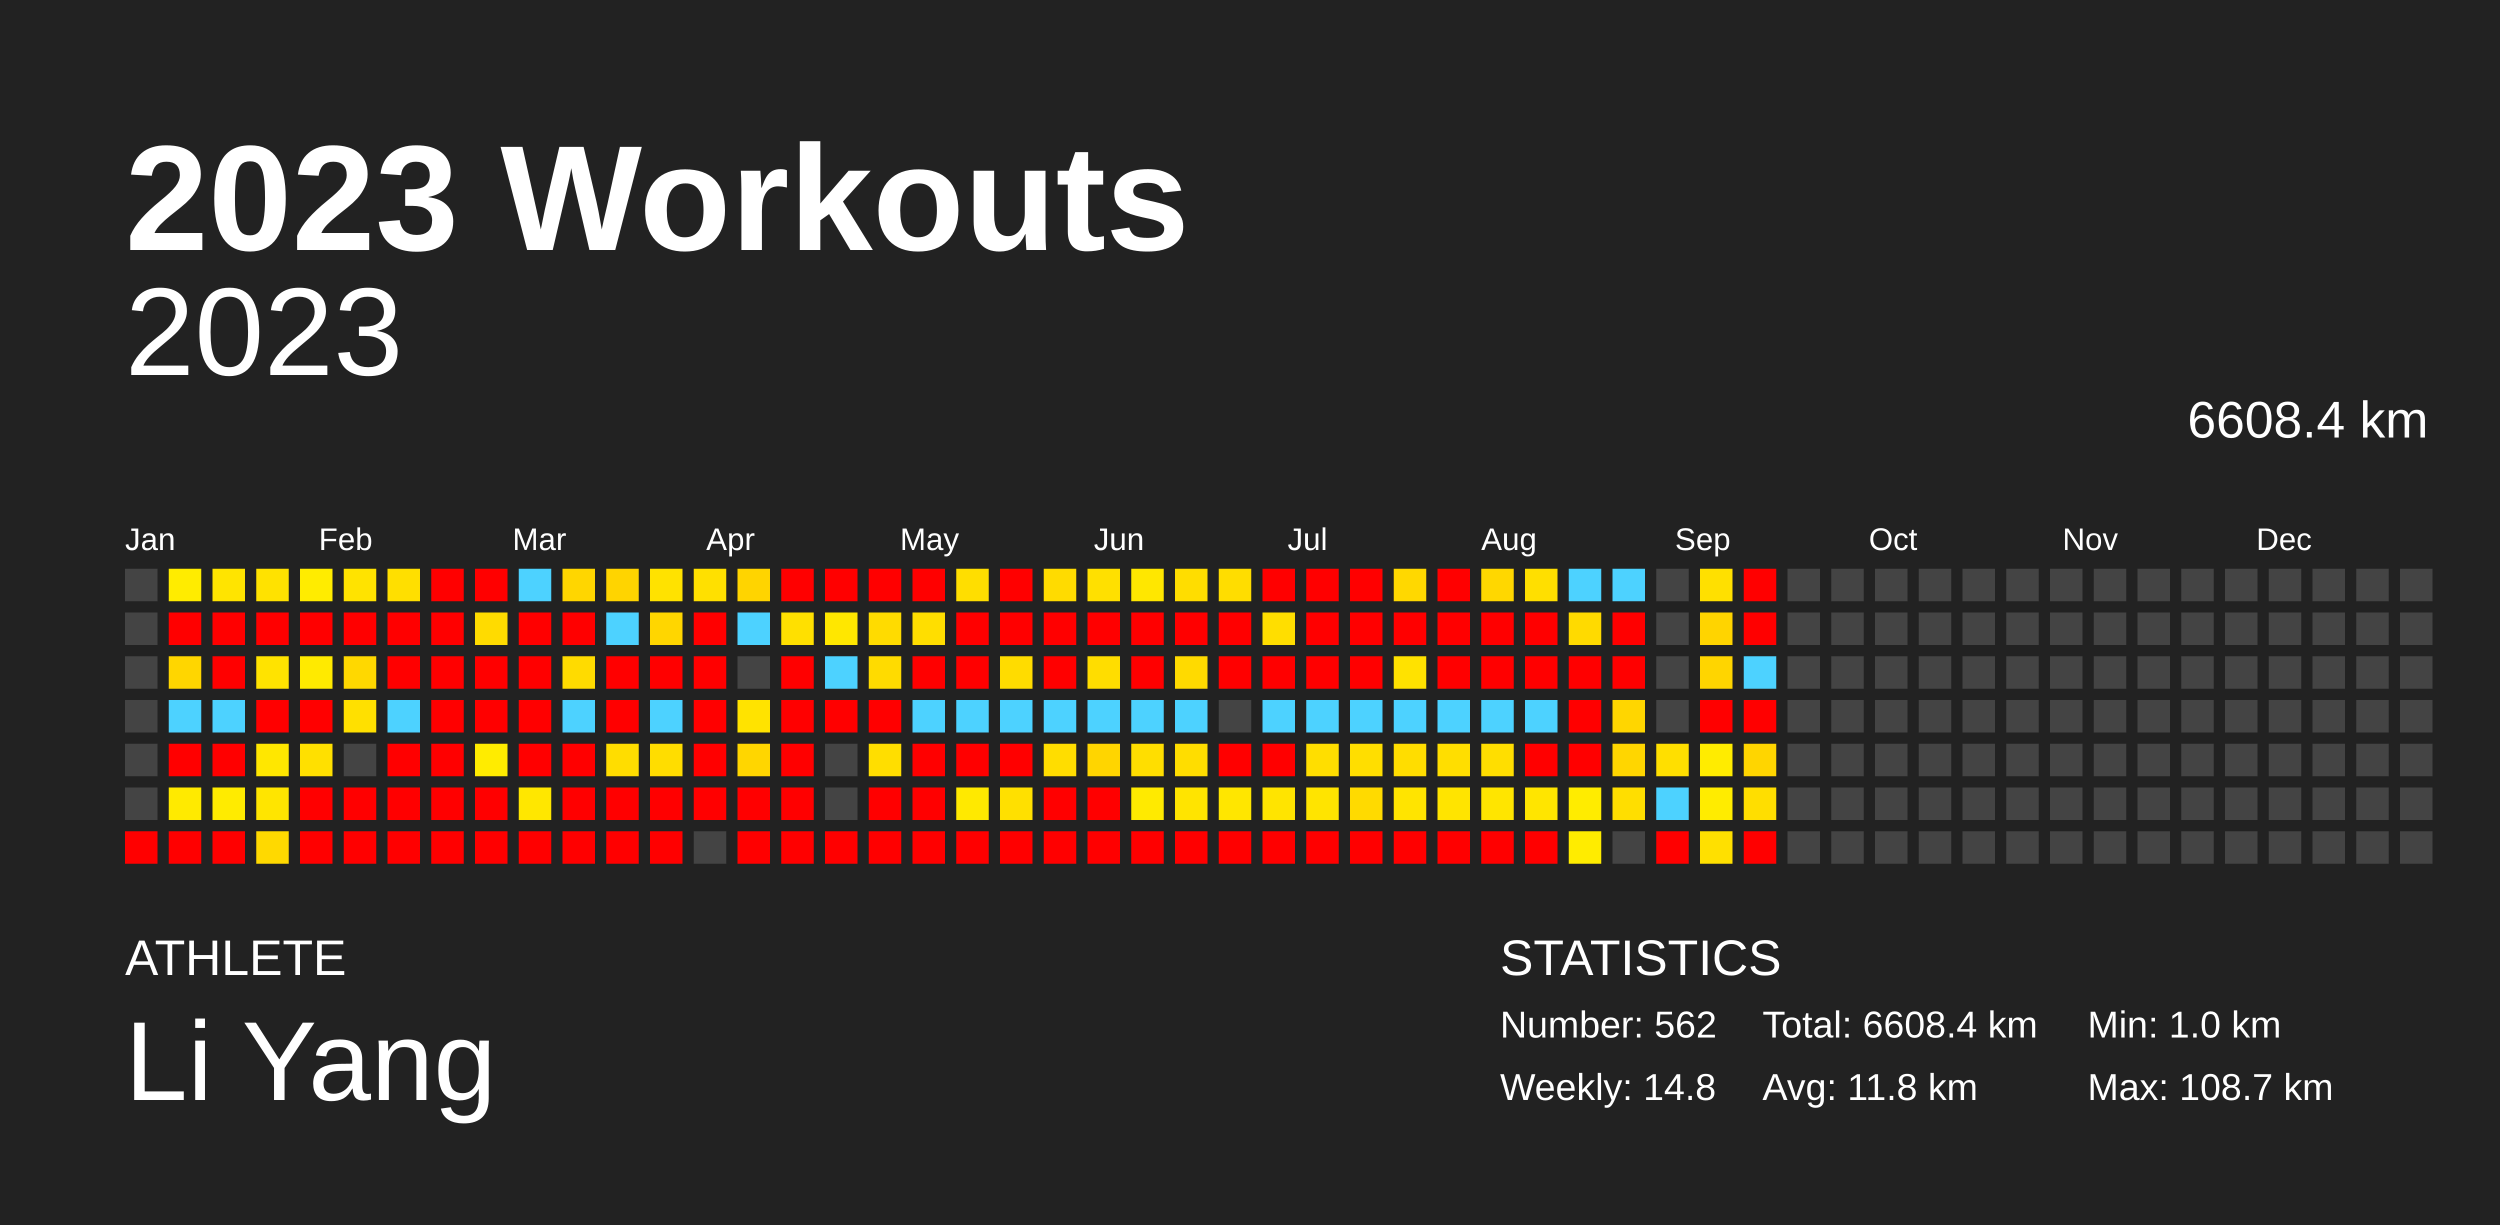
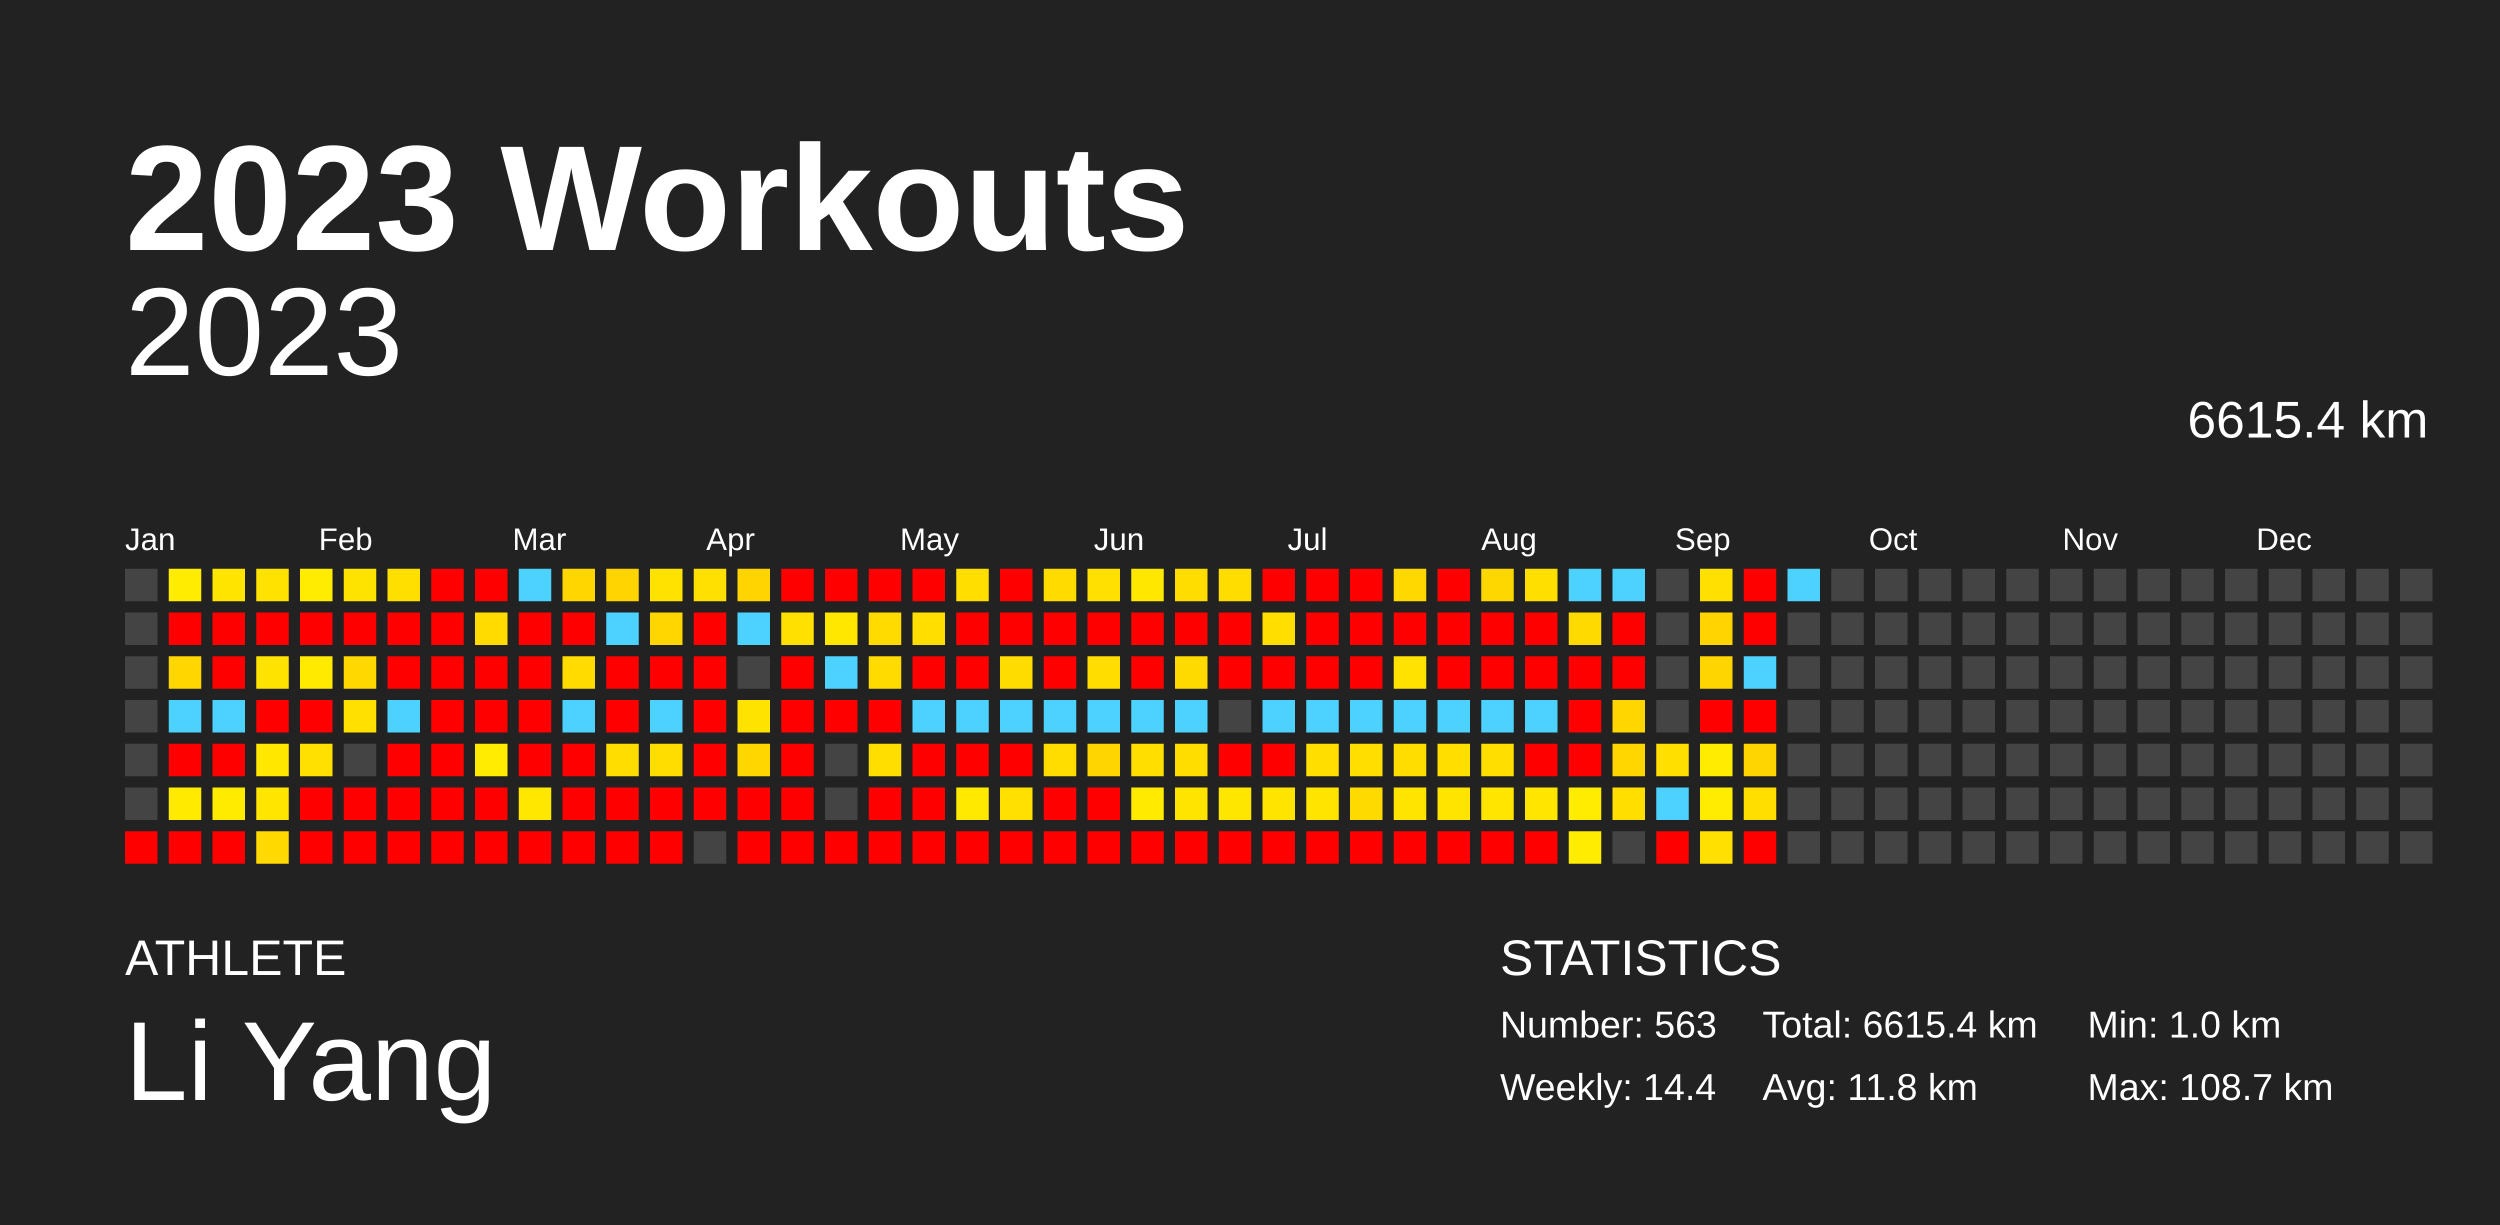
<svg xmlns="http://www.w3.org/2000/svg" baseProfile="full" height="98mm" version="1.1" viewBox="0,0,200,98" width="200mm">
  <defs />
  <rect fill="#222222" height="98" width="200" x="0" y="0" />
  <text fill="#FFFFFF" style="font-size:12px; font-family:Arial; font-weight:bold;" x="10" y="20">2023 Workouts</text>
  <text fill="#FFFFFF" style="font-size:4px; font-family:Arial" x="10" y="78">ATHLETE</text>
  <text fill="#FFFFFF" style="font-size:9px; font-family:Arial" x="10" y="88">Li Yang</text>
  <text fill="#FFFFFF" style="font-size:4px; font-family:Arial" x="120" y="78">STATISTICS</text>
-   <text fill="#FFFFFF" style="font-size:3px; font-family:Arial" x="120" y="83">Number: 562</text>
-   <text fill="#FFFFFF" style="font-size:3px; font-family:Arial" x="120" y="88">Weekly: 14.8</text>
-   <text fill="#FFFFFF" style="font-size:3px; font-family:Arial" x="141" y="83">Total: 6608.4 km</text>
+   <text fill="#FFFFFF" style="font-size:3px; font-family:Arial" x="120" y="83">Number: 563</text>
+   <text fill="#FFFFFF" style="font-size:3px; font-family:Arial" x="120" y="88">Weekly: 14.4</text>
+   <text fill="#FFFFFF" style="font-size:3px; font-family:Arial" x="141" y="83">Total: 6615.4 km</text>
  <text fill="#FFFFFF" style="font-size:3px; font-family:Arial" x="141" y="88">Avg: 11.8 km</text>
  <text fill="#FFFFFF" style="font-size:3px; font-family:Arial" x="167" y="83">Min: 1.0 km</text>
  <text fill="#FFFFFF" style="font-size:3px; font-family:Arial" x="167" y="88">Max: 108.7 km</text>
  <text alignment-baseline="hanging" fill="#FFFFFF" style="font-size:10.0px; font-family:Arial;" x="10" y="30">2023</text>
-   <text alignment-baseline="hanging" fill="#FFFFFF" style="font-size:4.125px; font-family:Arial;" x="175" y="35">6608.4 km</text>
+   <text alignment-baseline="hanging" fill="#FFFFFF" style="font-size:4.125px; font-family:Arial;" x="175" y="35">6615.4 km</text>
  <text fill="#FFFFFF" style="font-size:2.5px; font-family:Arial" x="10.0" y="44">Jan</text>
  <text fill="#FFFFFF" style="font-size:2.5px; font-family:Arial" x="25.5" y="44">Feb</text>
  <text fill="#FFFFFF" style="font-size:2.5px; font-family:Arial" x="41.0" y="44">Mar</text>
  <text fill="#FFFFFF" style="font-size:2.5px; font-family:Arial" x="56.5" y="44">Apr</text>
  <text fill="#FFFFFF" style="font-size:2.5px; font-family:Arial" x="72.0" y="44">May</text>
  <text fill="#FFFFFF" style="font-size:2.5px; font-family:Arial" x="87.5" y="44">Jun</text>
  <text fill="#FFFFFF" style="font-size:2.5px; font-family:Arial" x="103.0" y="44">Jul</text>
  <text fill="#FFFFFF" style="font-size:2.5px; font-family:Arial" x="118.5" y="44">Aug</text>
  <text fill="#FFFFFF" style="font-size:2.5px; font-family:Arial" x="134.0" y="44">Sep</text>
  <text fill="#FFFFFF" style="font-size:2.5px; font-family:Arial" x="149.5" y="44">Oct</text>
  <text fill="#FFFFFF" style="font-size:2.5px; font-family:Arial" x="165.0" y="44">Nov</text>
  <text fill="#FFFFFF" style="font-size:2.5px; font-family:Arial" x="180.5" y="44">Dec</text>
  <rect fill="#444444" height="2.6" width="2.6" x="10.0" y="45.5" />
  <rect fill="#444444" height="2.6" width="2.6" x="10.0" y="49.0" />
  <rect fill="#444444" height="2.6" width="2.6" x="10.0" y="52.5" />
  <rect fill="#444444" height="2.6" width="2.6" x="10.0" y="56.0" />
  <rect fill="#444444" height="2.6" width="2.6" x="10.0" y="59.5" />
  <rect fill="#444444" height="2.6" width="2.6" x="10.0" y="63.0" />
  <rect fill="red" height="2.6" width="2.6" x="10.0" y="66.5" />
  <rect fill="#ffec00" height="2.6" width="2.6" x="13.5" y="45.5" />
  <rect fill="red" height="2.6" width="2.6" x="13.5" y="49.0" />
  <rect fill="#ffd600" height="2.6" width="2.6" x="13.5" y="52.5" />
  <rect fill="#4dd2ff" height="2.6" width="2.6" x="13.5" y="56.0" />
  <rect fill="red" height="2.6" width="2.6" x="13.5" y="59.5" />
  <rect fill="#ffea00" height="2.6" width="2.6" x="13.5" y="63.0" />
  <rect fill="red" height="2.6" width="2.6" x="13.5" y="66.5" />
  <rect fill="#ffe400" height="2.6" width="2.6" x="17.0" y="45.5" />
  <rect fill="red" height="2.6" width="2.6" x="17.0" y="49.0" />
  <rect fill="red" height="2.6" width="2.6" x="17.0" y="52.5" />
  <rect fill="#4dd2ff" height="2.6" width="2.6" x="17.0" y="56.0" />
  <rect fill="red" height="2.6" width="2.6" x="17.0" y="59.5" />
  <rect fill="#ffeb00" height="2.6" width="2.6" x="17.0" y="63.0" />
  <rect fill="red" height="2.6" width="2.6" x="17.0" y="66.5" />
  <rect fill="#ffe200" height="2.6" width="2.6" x="20.5" y="45.5" />
  <rect fill="red" height="2.6" width="2.6" x="20.5" y="49.0" />
  <rect fill="#ffe300" height="2.6" width="2.6" x="20.5" y="52.5" />
  <rect fill="red" height="2.6" width="2.6" x="20.5" y="56.0" />
  <rect fill="#ffe700" height="2.6" width="2.6" x="20.5" y="59.5" />
  <rect fill="#ffe500" height="2.6" width="2.6" x="20.5" y="63.0" />
  <rect fill="#ffd900" height="2.6" width="2.6" x="20.5" y="66.5" />
  <rect fill="#ffec00" height="2.6" width="2.6" x="24.0" y="45.5" />
  <rect fill="red" height="2.6" width="2.6" x="24.0" y="49.0" />
  <rect fill="#ffea00" height="2.6" width="2.6" x="24.0" y="52.5" />
  <rect fill="red" height="2.6" width="2.6" x="24.0" y="56.0" />
  <rect fill="#ffe000" height="2.6" width="2.6" x="24.0" y="59.5" />
  <rect fill="red" height="2.6" width="2.6" x="24.0" y="63.0" />
  <rect fill="red" height="2.6" width="2.6" x="24.0" y="66.5" />
  <rect fill="#ffe300" height="2.6" width="2.6" x="27.5" y="45.5" />
  <rect fill="red" height="2.6" width="2.6" x="27.5" y="49.0" />
  <rect fill="#ffd800" height="2.6" width="2.6" x="27.5" y="52.5" />
  <rect fill="#ffe000" height="2.6" width="2.6" x="27.5" y="56.0" />
  <rect fill="#444444" height="2.6" width="2.6" x="27.5" y="59.5" />
  <rect fill="red" height="2.6" width="2.6" x="27.5" y="63.0" />
  <rect fill="red" height="2.6" width="2.6" x="27.5" y="66.5" />
  <rect fill="#ffdf00" height="2.6" width="2.6" x="31.0" y="45.5" />
  <rect fill="red" height="2.6" width="2.6" x="31.0" y="49.0" />
  <rect fill="red" height="2.6" width="2.6" x="31.0" y="52.5" />
  <rect fill="#4dd2ff" height="2.6" width="2.6" x="31.0" y="56.0" />
  <rect fill="red" height="2.6" width="2.6" x="31.0" y="59.5" />
  <rect fill="red" height="2.6" width="2.6" x="31.0" y="63.0" />
  <rect fill="red" height="2.6" width="2.6" x="31.0" y="66.5" />
  <rect fill="red" height="2.6" width="2.6" x="34.5" y="45.5" />
  <rect fill="red" height="2.6" width="2.6" x="34.5" y="49.0" />
  <rect fill="red" height="2.6" width="2.6" x="34.5" y="52.5" />
  <rect fill="red" height="2.6" width="2.6" x="34.5" y="56.0" />
  <rect fill="red" height="2.6" width="2.6" x="34.5" y="59.5" />
  <rect fill="red" height="2.6" width="2.6" x="34.5" y="63.0" />
  <rect fill="red" height="2.6" width="2.6" x="34.5" y="66.5" />
  <rect fill="red" height="2.6" width="2.6" x="38.0" y="45.5" />
  <rect fill="#ffdb00" height="2.6" width="2.6" x="38.0" y="49.0" />
  <rect fill="red" height="2.6" width="2.6" x="38.0" y="52.5" />
  <rect fill="red" height="2.6" width="2.6" x="38.0" y="56.0" />
  <rect fill="#ffec00" height="2.6" width="2.6" x="38.0" y="59.5" />
  <rect fill="red" height="2.6" width="2.6" x="38.0" y="63.0" />
  <rect fill="red" height="2.6" width="2.6" x="38.0" y="66.5" />
  <rect fill="#4dd2ff" height="2.6" width="2.6" x="41.5" y="45.5" />
  <rect fill="red" height="2.6" width="2.6" x="41.5" y="49.0" />
  <rect fill="red" height="2.6" width="2.6" x="41.5" y="52.5" />
  <rect fill="red" height="2.6" width="2.6" x="41.5" y="56.0" />
  <rect fill="red" height="2.6" width="2.6" x="41.5" y="59.5" />
  <rect fill="#ffe700" height="2.6" width="2.6" x="41.5" y="63.0" />
  <rect fill="red" height="2.6" width="2.6" x="41.5" y="66.5" />
  <rect fill="#ffd600" height="2.6" width="2.6" x="45.0" y="45.5" />
  <rect fill="red" height="2.6" width="2.6" x="45.0" y="49.0" />
  <rect fill="#ffdb00" height="2.6" width="2.6" x="45.0" y="52.5" />
  <rect fill="#4dd2ff" height="2.6" width="2.6" x="45.0" y="56.0" />
  <rect fill="red" height="2.6" width="2.6" x="45.0" y="59.5" />
  <rect fill="red" height="2.6" width="2.6" x="45.0" y="63.0" />
  <rect fill="red" height="2.6" width="2.6" x="45.0" y="66.5" />
  <rect fill="#ffd400" height="2.6" width="2.6" x="48.5" y="45.5" />
  <rect fill="#4dd2ff" height="2.6" width="2.6" x="48.5" y="49.0" />
  <rect fill="red" height="2.6" width="2.6" x="48.5" y="52.5" />
  <rect fill="red" height="2.6" width="2.6" x="48.5" y="56.0" />
  <rect fill="#ffdd00" height="2.6" width="2.6" x="48.5" y="59.5" />
  <rect fill="red" height="2.6" width="2.6" x="48.5" y="63.0" />
  <rect fill="red" height="2.6" width="2.6" x="48.5" y="66.5" />
  <rect fill="#ffe200" height="2.6" width="2.6" x="52.0" y="45.5" />
  <rect fill="#ffd600" height="2.6" width="2.6" x="52.0" y="49.0" />
  <rect fill="red" height="2.6" width="2.6" x="52.0" y="52.5" />
  <rect fill="#4dd2ff" height="2.6" width="2.6" x="52.0" y="56.0" />
  <rect fill="#ffdd00" height="2.6" width="2.6" x="52.0" y="59.5" />
  <rect fill="red" height="2.6" width="2.6" x="52.0" y="63.0" />
  <rect fill="red" height="2.6" width="2.6" x="52.0" y="66.5" />
  <rect fill="#ffe000" height="2.6" width="2.6" x="55.5" y="45.5" />
  <rect fill="red" height="2.6" width="2.6" x="55.5" y="49.0" />
  <rect fill="red" height="2.6" width="2.6" x="55.5" y="52.5" />
  <rect fill="red" height="2.6" width="2.6" x="55.5" y="56.0" />
  <rect fill="red" height="2.6" width="2.6" x="55.5" y="59.5" />
  <rect fill="red" height="2.6" width="2.6" x="55.5" y="63.0" />
  <rect fill="#444444" height="2.6" width="2.6" x="55.5" y="66.5" />
  <rect fill="#ffd400" height="2.6" width="2.6" x="59.0" y="45.5" />
  <rect fill="#4dd2ff" height="2.6" width="2.6" x="59.0" y="49.0" />
  <rect fill="#444444" height="2.6" width="2.6" x="59.0" y="52.5" />
  <rect fill="#ffe300" height="2.6" width="2.6" x="59.0" y="56.0" />
  <rect fill="#ffd600" height="2.6" width="2.6" x="59.0" y="59.5" />
  <rect fill="red" height="2.6" width="2.6" x="59.0" y="63.0" />
  <rect fill="red" height="2.6" width="2.6" x="59.0" y="66.5" />
  <rect fill="red" height="2.6" width="2.6" x="62.5" y="45.5" />
  <rect fill="#ffe000" height="2.6" width="2.6" x="62.5" y="49.0" />
  <rect fill="red" height="2.6" width="2.6" x="62.5" y="52.5" />
  <rect fill="red" height="2.6" width="2.6" x="62.5" y="56.0" />
  <rect fill="red" height="2.6" width="2.6" x="62.5" y="59.5" />
  <rect fill="red" height="2.6" width="2.6" x="62.5" y="63.0" />
  <rect fill="red" height="2.6" width="2.6" x="62.5" y="66.5" />
  <rect fill="red" height="2.6" width="2.6" x="66.0" y="45.5" />
  <rect fill="#ffe700" height="2.6" width="2.6" x="66.0" y="49.0" />
  <rect fill="#4dd2ff" height="2.6" width="2.6" x="66.0" y="52.5" />
  <rect fill="red" height="2.6" width="2.6" x="66.0" y="56.0" />
  <rect fill="#444444" height="2.6" width="2.6" x="66.0" y="59.5" />
  <rect fill="#444444" height="2.6" width="2.6" x="66.0" y="63.0" />
  <rect fill="red" height="2.6" width="2.6" x="66.0" y="66.5" />
  <rect fill="red" height="2.6" width="2.6" x="69.5" y="45.5" />
  <rect fill="#ffdb00" height="2.6" width="2.6" x="69.5" y="49.0" />
  <rect fill="#ffdb00" height="2.6" width="2.6" x="69.5" y="52.5" />
  <rect fill="red" height="2.6" width="2.6" x="69.5" y="56.0" />
  <rect fill="#ffde00" height="2.6" width="2.6" x="69.5" y="59.5" />
  <rect fill="red" height="2.6" width="2.6" x="69.5" y="63.0" />
  <rect fill="red" height="2.6" width="2.6" x="69.5" y="66.5" />
  <rect fill="red" height="2.6" width="2.6" x="73.0" y="45.5" />
  <rect fill="#ffde00" height="2.6" width="2.6" x="73.0" y="49.0" />
  <rect fill="red" height="2.6" width="2.6" x="73.0" y="52.5" />
  <rect fill="#4dd2ff" height="2.6" width="2.6" x="73.0" y="56.0" />
  <rect fill="red" height="2.6" width="2.6" x="73.0" y="59.5" />
  <rect fill="red" height="2.6" width="2.6" x="73.0" y="63.0" />
  <rect fill="red" height="2.6" width="2.6" x="73.0" y="66.5" />
  <rect fill="#ffde00" height="2.6" width="2.6" x="76.5" y="45.5" />
  <rect fill="red" height="2.6" width="2.6" x="76.5" y="49.0" />
  <rect fill="red" height="2.6" width="2.6" x="76.5" y="52.5" />
  <rect fill="#4dd2ff" height="2.6" width="2.6" x="76.5" y="56.0" />
  <rect fill="red" height="2.6" width="2.6" x="76.5" y="59.5" />
  <rect fill="#ffe900" height="2.6" width="2.6" x="76.5" y="63.0" />
  <rect fill="red" height="2.6" width="2.6" x="76.5" y="66.5" />
  <rect fill="red" height="2.6" width="2.6" x="80.0" y="45.5" />
  <rect fill="red" height="2.6" width="2.6" x="80.0" y="49.0" />
  <rect fill="#ffdc00" height="2.6" width="2.6" x="80.0" y="52.5" />
  <rect fill="#4dd2ff" height="2.6" width="2.6" x="80.0" y="56.0" />
  <rect fill="red" height="2.6" width="2.6" x="80.0" y="59.5" />
  <rect fill="#ffe000" height="2.6" width="2.6" x="80.0" y="63.0" />
  <rect fill="red" height="2.6" width="2.6" x="80.0" y="66.5" />
  <rect fill="#ffdb00" height="2.6" width="2.6" x="83.5" y="45.5" />
  <rect fill="red" height="2.6" width="2.6" x="83.5" y="49.0" />
  <rect fill="red" height="2.6" width="2.6" x="83.5" y="52.5" />
  <rect fill="#4dd2ff" height="2.6" width="2.6" x="83.5" y="56.0" />
  <rect fill="#ffdd00" height="2.6" width="2.6" x="83.5" y="59.5" />
  <rect fill="red" height="2.6" width="2.6" x="83.5" y="63.0" />
  <rect fill="red" height="2.6" width="2.6" x="83.5" y="66.5" />
  <rect fill="#ffe000" height="2.6" width="2.6" x="87.0" y="45.5" />
  <rect fill="red" height="2.6" width="2.6" x="87.0" y="49.0" />
  <rect fill="#ffdd00" height="2.6" width="2.6" x="87.0" y="52.5" />
  <rect fill="#4dd2ff" height="2.6" width="2.6" x="87.0" y="56.0" />
  <rect fill="#ffd500" height="2.6" width="2.6" x="87.0" y="59.5" />
  <rect fill="red" height="2.6" width="2.6" x="87.0" y="63.0" />
  <rect fill="red" height="2.6" width="2.6" x="87.0" y="66.5" />
  <rect fill="#ffe700" height="2.6" width="2.6" x="90.5" y="45.5" />
  <rect fill="red" height="2.6" width="2.6" x="90.5" y="49.0" />
  <rect fill="red" height="2.6" width="2.6" x="90.5" y="52.5" />
  <rect fill="#4dd2ff" height="2.6" width="2.6" x="90.5" y="56.0" />
  <rect fill="#ffde00" height="2.6" width="2.6" x="90.5" y="59.5" />
  <rect fill="#ffea00" height="2.6" width="2.6" x="90.5" y="63.0" />
  <rect fill="red" height="2.6" width="2.6" x="90.5" y="66.5" />
  <rect fill="#ffdd00" height="2.6" width="2.6" x="94.0" y="45.5" />
  <rect fill="red" height="2.6" width="2.6" x="94.0" y="49.0" />
  <rect fill="#ffda00" height="2.6" width="2.6" x="94.0" y="52.5" />
  <rect fill="#4dd2ff" height="2.6" width="2.6" x="94.0" y="56.0" />
  <rect fill="#ffdd00" height="2.6" width="2.6" x="94.0" y="59.5" />
  <rect fill="#ffe400" height="2.6" width="2.6" x="94.0" y="63.0" />
  <rect fill="red" height="2.6" width="2.6" x="94.0" y="66.5" />
  <rect fill="#ffdd00" height="2.6" width="2.6" x="97.5" y="45.5" />
  <rect fill="red" height="2.6" width="2.6" x="97.5" y="49.0" />
  <rect fill="red" height="2.6" width="2.6" x="97.5" y="52.5" />
  <rect fill="#444444" height="2.6" width="2.6" x="97.5" y="56.0" />
  <rect fill="red" height="2.6" width="2.6" x="97.5" y="59.5" />
  <rect fill="#ffe600" height="2.6" width="2.6" x="97.5" y="63.0" />
  <rect fill="red" height="2.6" width="2.6" x="97.5" y="66.5" />
  <rect fill="red" height="2.6" width="2.6" x="101.0" y="45.5" />
  <rect fill="#ffde00" height="2.6" width="2.6" x="101.0" y="49.0" />
  <rect fill="red" height="2.6" width="2.6" x="101.0" y="52.5" />
  <rect fill="#4dd2ff" height="2.6" width="2.6" x="101.0" y="56.0" />
  <rect fill="red" height="2.6" width="2.6" x="101.0" y="59.5" />
  <rect fill="#ffe400" height="2.6" width="2.6" x="101.0" y="63.0" />
  <rect fill="red" height="2.6" width="2.6" x="101.0" y="66.5" />
  <rect fill="red" height="2.6" width="2.6" x="104.5" y="45.5" />
  <rect fill="red" height="2.6" width="2.6" x="104.5" y="49.0" />
  <rect fill="red" height="2.6" width="2.6" x="104.5" y="52.5" />
  <rect fill="#4dd2ff" height="2.6" width="2.6" x="104.5" y="56.0" />
  <rect fill="#ffde00" height="2.6" width="2.6" x="104.5" y="59.5" />
  <rect fill="#ffe400" height="2.6" width="2.6" x="104.5" y="63.0" />
  <rect fill="red" height="2.6" width="2.6" x="104.5" y="66.5" />
  <rect fill="red" height="2.6" width="2.6" x="108.0" y="45.5" />
  <rect fill="red" height="2.6" width="2.6" x="108.0" y="49.0" />
  <rect fill="red" height="2.6" width="2.6" x="108.0" y="52.5" />
  <rect fill="#4dd2ff" height="2.6" width="2.6" x="108.0" y="56.0" />
  <rect fill="#ffde00" height="2.6" width="2.6" x="108.0" y="59.5" />
  <rect fill="#ffda00" height="2.6" width="2.6" x="108.0" y="63.0" />
  <rect fill="red" height="2.6" width="2.6" x="108.0" y="66.5" />
  <rect fill="#ffd800" height="2.6" width="2.6" x="111.5" y="45.5" />
  <rect fill="red" height="2.6" width="2.6" x="111.5" y="49.0" />
  <rect fill="#ffe200" height="2.6" width="2.6" x="111.5" y="52.5" />
  <rect fill="#4dd2ff" height="2.6" width="2.6" x="111.5" y="56.0" />
  <rect fill="#ffdd00" height="2.6" width="2.6" x="111.5" y="59.5" />
  <rect fill="#ffe400" height="2.6" width="2.6" x="111.5" y="63.0" />
  <rect fill="red" height="2.6" width="2.6" x="111.5" y="66.5" />
  <rect fill="red" height="2.6" width="2.6" x="115.0" y="45.5" />
  <rect fill="red" height="2.6" width="2.6" x="115.0" y="49.0" />
  <rect fill="red" height="2.6" width="2.6" x="115.0" y="52.5" />
  <rect fill="#4dd2ff" height="2.6" width="2.6" x="115.0" y="56.0" />
  <rect fill="#ffde00" height="2.6" width="2.6" x="115.0" y="59.5" />
  <rect fill="#ffe400" height="2.6" width="2.6" x="115.0" y="63.0" />
  <rect fill="red" height="2.6" width="2.6" x="115.0" y="66.5" />
  <rect fill="#ffd700" height="2.6" width="2.6" x="118.5" y="45.5" />
  <rect fill="red" height="2.6" width="2.6" x="118.5" y="49.0" />
  <rect fill="red" height="2.6" width="2.6" x="118.5" y="52.5" />
  <rect fill="#4dd2ff" height="2.6" width="2.6" x="118.5" y="56.0" />
  <rect fill="#ffde00" height="2.6" width="2.6" x="118.5" y="59.5" />
  <rect fill="#ffe500" height="2.6" width="2.6" x="118.5" y="63.0" />
  <rect fill="red" height="2.6" width="2.6" x="118.5" y="66.5" />
  <rect fill="#ffdf00" height="2.6" width="2.6" x="122.0" y="45.5" />
  <rect fill="red" height="2.6" width="2.6" x="122.0" y="49.0" />
  <rect fill="red" height="2.6" width="2.6" x="122.0" y="52.5" />
  <rect fill="#4dd2ff" height="2.6" width="2.6" x="122.0" y="56.0" />
  <rect fill="red" height="2.6" width="2.6" x="122.0" y="59.5" />
  <rect fill="#ffe500" height="2.6" width="2.6" x="122.0" y="63.0" />
  <rect fill="red" height="2.6" width="2.6" x="122.0" y="66.5" />
  <rect fill="#4dd2ff" height="2.6" width="2.6" x="125.5" y="45.5" />
  <rect fill="#ffda00" height="2.6" width="2.6" x="125.5" y="49.0" />
  <rect fill="red" height="2.6" width="2.6" x="125.5" y="52.5" />
  <rect fill="red" height="2.6" width="2.6" x="125.5" y="56.0" />
  <rect fill="red" height="2.6" width="2.6" x="125.5" y="59.5" />
  <rect fill="#ffec00" height="2.6" width="2.6" x="125.5" y="63.0" />
  <rect fill="#ffec00" height="2.6" width="2.6" x="125.5" y="66.5" />
  <rect fill="#4dd2ff" height="2.6" width="2.6" x="129.0" y="45.5" />
  <rect fill="red" height="2.6" width="2.6" x="129.0" y="49.0" />
  <rect fill="red" height="2.6" width="2.6" x="129.0" y="52.5" />
  <rect fill="#ffd600" height="2.6" width="2.6" x="129.0" y="56.0" />
  <rect fill="#ffd600" height="2.6" width="2.6" x="129.0" y="59.5" />
  <rect fill="#ffde00" height="2.6" width="2.6" x="129.0" y="63.0" />
  <rect fill="#444444" height="2.6" width="2.6" x="129.0" y="66.5" />
  <rect fill="#444444" height="2.6" width="2.6" x="132.5" y="45.5" />
  <rect fill="#444444" height="2.6" width="2.6" x="132.5" y="49.0" />
  <rect fill="#444444" height="2.6" width="2.6" x="132.5" y="52.5" />
  <rect fill="#444444" height="2.6" width="2.6" x="132.5" y="56.0" />
  <rect fill="#ffdf00" height="2.6" width="2.6" x="132.5" y="59.5" />
  <rect fill="#4dd2ff" height="2.6" width="2.6" x="132.5" y="63.0" />
  <rect fill="red" height="2.6" width="2.6" x="132.5" y="66.5" />
  <rect fill="#ffe000" height="2.6" width="2.6" x="136.0" y="45.5" />
  <rect fill="#ffd400" height="2.6" width="2.6" x="136.0" y="49.0" />
  <rect fill="#ffd500" height="2.6" width="2.6" x="136.0" y="52.5" />
  <rect fill="red" height="2.6" width="2.6" x="136.0" y="56.0" />
  <rect fill="#ffec00" height="2.6" width="2.6" x="136.0" y="59.5" />
  <rect fill="#ffec00" height="2.6" width="2.6" x="136.0" y="63.0" />
  <rect fill="#ffe000" height="2.6" width="2.6" x="136.0" y="66.5" />
  <rect fill="red" height="2.6" width="2.6" x="139.5" y="45.5" />
  <rect fill="red" height="2.6" width="2.6" x="139.5" y="49.0" />
  <rect fill="#4dd2ff" height="2.6" width="2.6" x="139.5" y="52.5" />
  <rect fill="red" height="2.6" width="2.6" x="139.5" y="56.0" />
  <rect fill="#ffd500" height="2.6" width="2.6" x="139.5" y="59.5" />
  <rect fill="#ffde00" height="2.6" width="2.6" x="139.5" y="63.0" />
  <rect fill="red" height="2.6" width="2.6" x="139.5" y="66.5" />
-   <rect fill="#444444" height="2.6" width="2.6" x="143.0" y="45.5" />
+   <rect fill="#4dd2ff" height="2.6" width="2.6" x="143.0" y="45.5" />
  <rect fill="#444444" height="2.6" width="2.6" x="143.0" y="49.0" />
  <rect fill="#444444" height="2.6" width="2.6" x="143.0" y="52.5" />
  <rect fill="#444444" height="2.6" width="2.6" x="143.0" y="56.0" />
  <rect fill="#444444" height="2.6" width="2.6" x="143.0" y="59.5" />
  <rect fill="#444444" height="2.6" width="2.6" x="143.0" y="63.0" />
  <rect fill="#444444" height="2.6" width="2.6" x="143.0" y="66.5" />
  <rect fill="#444444" height="2.6" width="2.6" x="146.5" y="45.5" />
  <rect fill="#444444" height="2.6" width="2.6" x="146.5" y="49.0" />
  <rect fill="#444444" height="2.6" width="2.6" x="146.5" y="52.5" />
  <rect fill="#444444" height="2.6" width="2.6" x="146.5" y="56.0" />
  <rect fill="#444444" height="2.6" width="2.6" x="146.5" y="59.5" />
  <rect fill="#444444" height="2.6" width="2.6" x="146.5" y="63.0" />
  <rect fill="#444444" height="2.6" width="2.6" x="146.5" y="66.5" />
  <rect fill="#444444" height="2.6" width="2.6" x="150.0" y="45.5" />
  <rect fill="#444444" height="2.6" width="2.6" x="150.0" y="49.0" />
  <rect fill="#444444" height="2.6" width="2.6" x="150.0" y="52.5" />
  <rect fill="#444444" height="2.6" width="2.6" x="150.0" y="56.0" />
  <rect fill="#444444" height="2.6" width="2.6" x="150.0" y="59.5" />
  <rect fill="#444444" height="2.6" width="2.6" x="150.0" y="63.0" />
  <rect fill="#444444" height="2.6" width="2.6" x="150.0" y="66.5" />
  <rect fill="#444444" height="2.6" width="2.6" x="153.5" y="45.5" />
  <rect fill="#444444" height="2.6" width="2.6" x="153.5" y="49.0" />
  <rect fill="#444444" height="2.6" width="2.6" x="153.5" y="52.5" />
  <rect fill="#444444" height="2.6" width="2.6" x="153.5" y="56.0" />
  <rect fill="#444444" height="2.6" width="2.6" x="153.5" y="59.5" />
  <rect fill="#444444" height="2.6" width="2.6" x="153.5" y="63.0" />
  <rect fill="#444444" height="2.6" width="2.6" x="153.5" y="66.5" />
  <rect fill="#444444" height="2.6" width="2.6" x="157.0" y="45.5" />
  <rect fill="#444444" height="2.6" width="2.6" x="157.0" y="49.0" />
  <rect fill="#444444" height="2.6" width="2.6" x="157.0" y="52.5" />
  <rect fill="#444444" height="2.6" width="2.6" x="157.0" y="56.0" />
  <rect fill="#444444" height="2.6" width="2.6" x="157.0" y="59.5" />
  <rect fill="#444444" height="2.6" width="2.6" x="157.0" y="63.0" />
  <rect fill="#444444" height="2.6" width="2.6" x="157.0" y="66.5" />
  <rect fill="#444444" height="2.6" width="2.6" x="160.5" y="45.5" />
  <rect fill="#444444" height="2.6" width="2.6" x="160.5" y="49.0" />
  <rect fill="#444444" height="2.6" width="2.6" x="160.5" y="52.5" />
  <rect fill="#444444" height="2.6" width="2.6" x="160.5" y="56.0" />
  <rect fill="#444444" height="2.6" width="2.6" x="160.5" y="59.5" />
  <rect fill="#444444" height="2.6" width="2.6" x="160.5" y="63.0" />
  <rect fill="#444444" height="2.6" width="2.6" x="160.5" y="66.5" />
  <rect fill="#444444" height="2.6" width="2.6" x="164.0" y="45.5" />
  <rect fill="#444444" height="2.6" width="2.6" x="164.0" y="49.0" />
  <rect fill="#444444" height="2.6" width="2.6" x="164.0" y="52.5" />
  <rect fill="#444444" height="2.6" width="2.6" x="164.0" y="56.0" />
  <rect fill="#444444" height="2.6" width="2.6" x="164.0" y="59.5" />
  <rect fill="#444444" height="2.6" width="2.6" x="164.0" y="63.0" />
  <rect fill="#444444" height="2.6" width="2.6" x="164.0" y="66.5" />
  <rect fill="#444444" height="2.6" width="2.6" x="167.5" y="45.5" />
  <rect fill="#444444" height="2.6" width="2.6" x="167.5" y="49.0" />
  <rect fill="#444444" height="2.6" width="2.6" x="167.5" y="52.5" />
  <rect fill="#444444" height="2.6" width="2.6" x="167.5" y="56.0" />
  <rect fill="#444444" height="2.6" width="2.6" x="167.5" y="59.5" />
  <rect fill="#444444" height="2.6" width="2.6" x="167.5" y="63.0" />
  <rect fill="#444444" height="2.6" width="2.6" x="167.5" y="66.5" />
  <rect fill="#444444" height="2.6" width="2.6" x="171.0" y="45.5" />
  <rect fill="#444444" height="2.6" width="2.6" x="171.0" y="49.0" />
  <rect fill="#444444" height="2.6" width="2.6" x="171.0" y="52.5" />
  <rect fill="#444444" height="2.6" width="2.6" x="171.0" y="56.0" />
  <rect fill="#444444" height="2.6" width="2.6" x="171.0" y="59.5" />
  <rect fill="#444444" height="2.6" width="2.6" x="171.0" y="63.0" />
  <rect fill="#444444" height="2.6" width="2.6" x="171.0" y="66.5" />
  <rect fill="#444444" height="2.6" width="2.6" x="174.5" y="45.5" />
  <rect fill="#444444" height="2.6" width="2.6" x="174.5" y="49.0" />
  <rect fill="#444444" height="2.6" width="2.6" x="174.5" y="52.5" />
  <rect fill="#444444" height="2.6" width="2.6" x="174.5" y="56.0" />
  <rect fill="#444444" height="2.6" width="2.6" x="174.5" y="59.5" />
  <rect fill="#444444" height="2.6" width="2.6" x="174.5" y="63.0" />
  <rect fill="#444444" height="2.6" width="2.6" x="174.5" y="66.5" />
  <rect fill="#444444" height="2.6" width="2.6" x="178.0" y="45.5" />
  <rect fill="#444444" height="2.6" width="2.6" x="178.0" y="49.0" />
  <rect fill="#444444" height="2.6" width="2.6" x="178.0" y="52.5" />
  <rect fill="#444444" height="2.6" width="2.6" x="178.0" y="56.0" />
  <rect fill="#444444" height="2.6" width="2.6" x="178.0" y="59.5" />
  <rect fill="#444444" height="2.6" width="2.6" x="178.0" y="63.0" />
  <rect fill="#444444" height="2.6" width="2.6" x="178.0" y="66.5" />
  <rect fill="#444444" height="2.6" width="2.6" x="181.5" y="45.5" />
  <rect fill="#444444" height="2.6" width="2.6" x="181.5" y="49.0" />
  <rect fill="#444444" height="2.6" width="2.6" x="181.5" y="52.5" />
  <rect fill="#444444" height="2.6" width="2.6" x="181.5" y="56.0" />
  <rect fill="#444444" height="2.6" width="2.6" x="181.5" y="59.5" />
  <rect fill="#444444" height="2.6" width="2.6" x="181.5" y="63.0" />
  <rect fill="#444444" height="2.6" width="2.6" x="181.5" y="66.5" />
  <rect fill="#444444" height="2.6" width="2.6" x="185.0" y="45.5" />
  <rect fill="#444444" height="2.6" width="2.6" x="185.0" y="49.0" />
  <rect fill="#444444" height="2.6" width="2.6" x="185.0" y="52.5" />
  <rect fill="#444444" height="2.6" width="2.6" x="185.0" y="56.0" />
  <rect fill="#444444" height="2.6" width="2.6" x="185.0" y="59.5" />
  <rect fill="#444444" height="2.6" width="2.6" x="185.0" y="63.0" />
  <rect fill="#444444" height="2.6" width="2.6" x="185.0" y="66.5" />
  <rect fill="#444444" height="2.6" width="2.6" x="188.5" y="45.5" />
  <rect fill="#444444" height="2.6" width="2.6" x="188.5" y="49.0" />
  <rect fill="#444444" height="2.6" width="2.6" x="188.5" y="52.5" />
  <rect fill="#444444" height="2.6" width="2.6" x="188.5" y="56.0" />
  <rect fill="#444444" height="2.6" width="2.6" x="188.5" y="59.5" />
  <rect fill="#444444" height="2.6" width="2.6" x="188.5" y="63.0" />
  <rect fill="#444444" height="2.6" width="2.6" x="188.5" y="66.5" />
  <rect fill="#444444" height="2.6" width="2.6" x="192.0" y="45.5" />
  <rect fill="#444444" height="2.6" width="2.6" x="192.0" y="49.0" />
  <rect fill="#444444" height="2.6" width="2.6" x="192.0" y="52.5" />
  <rect fill="#444444" height="2.6" width="2.6" x="192.0" y="56.0" />
  <rect fill="#444444" height="2.6" width="2.6" x="192.0" y="59.5" />
  <rect fill="#444444" height="2.6" width="2.6" x="192.0" y="63.0" />
  <rect fill="#444444" height="2.6" width="2.6" x="192.0" y="66.5" />
</svg>
